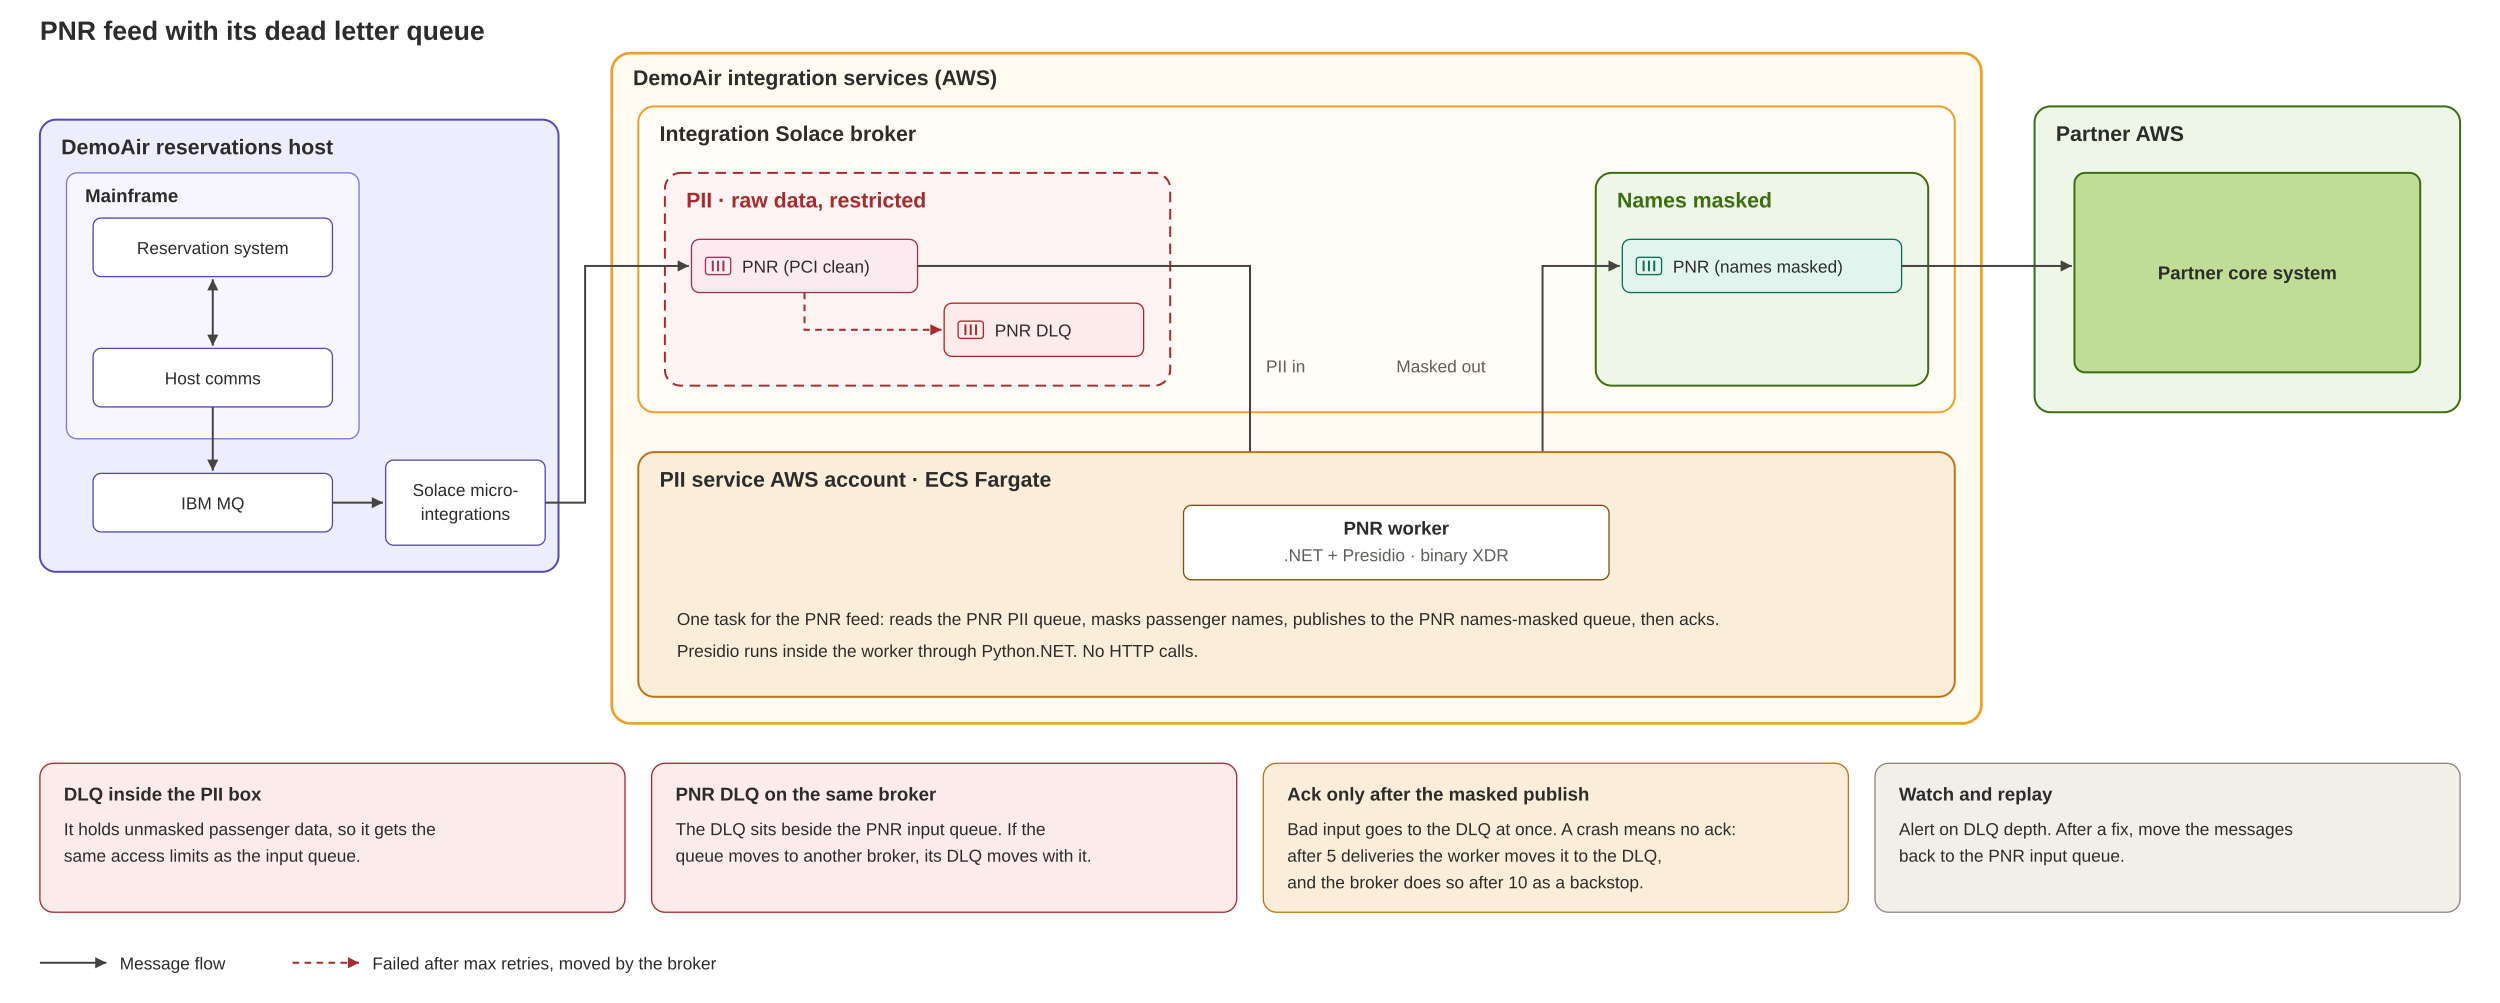
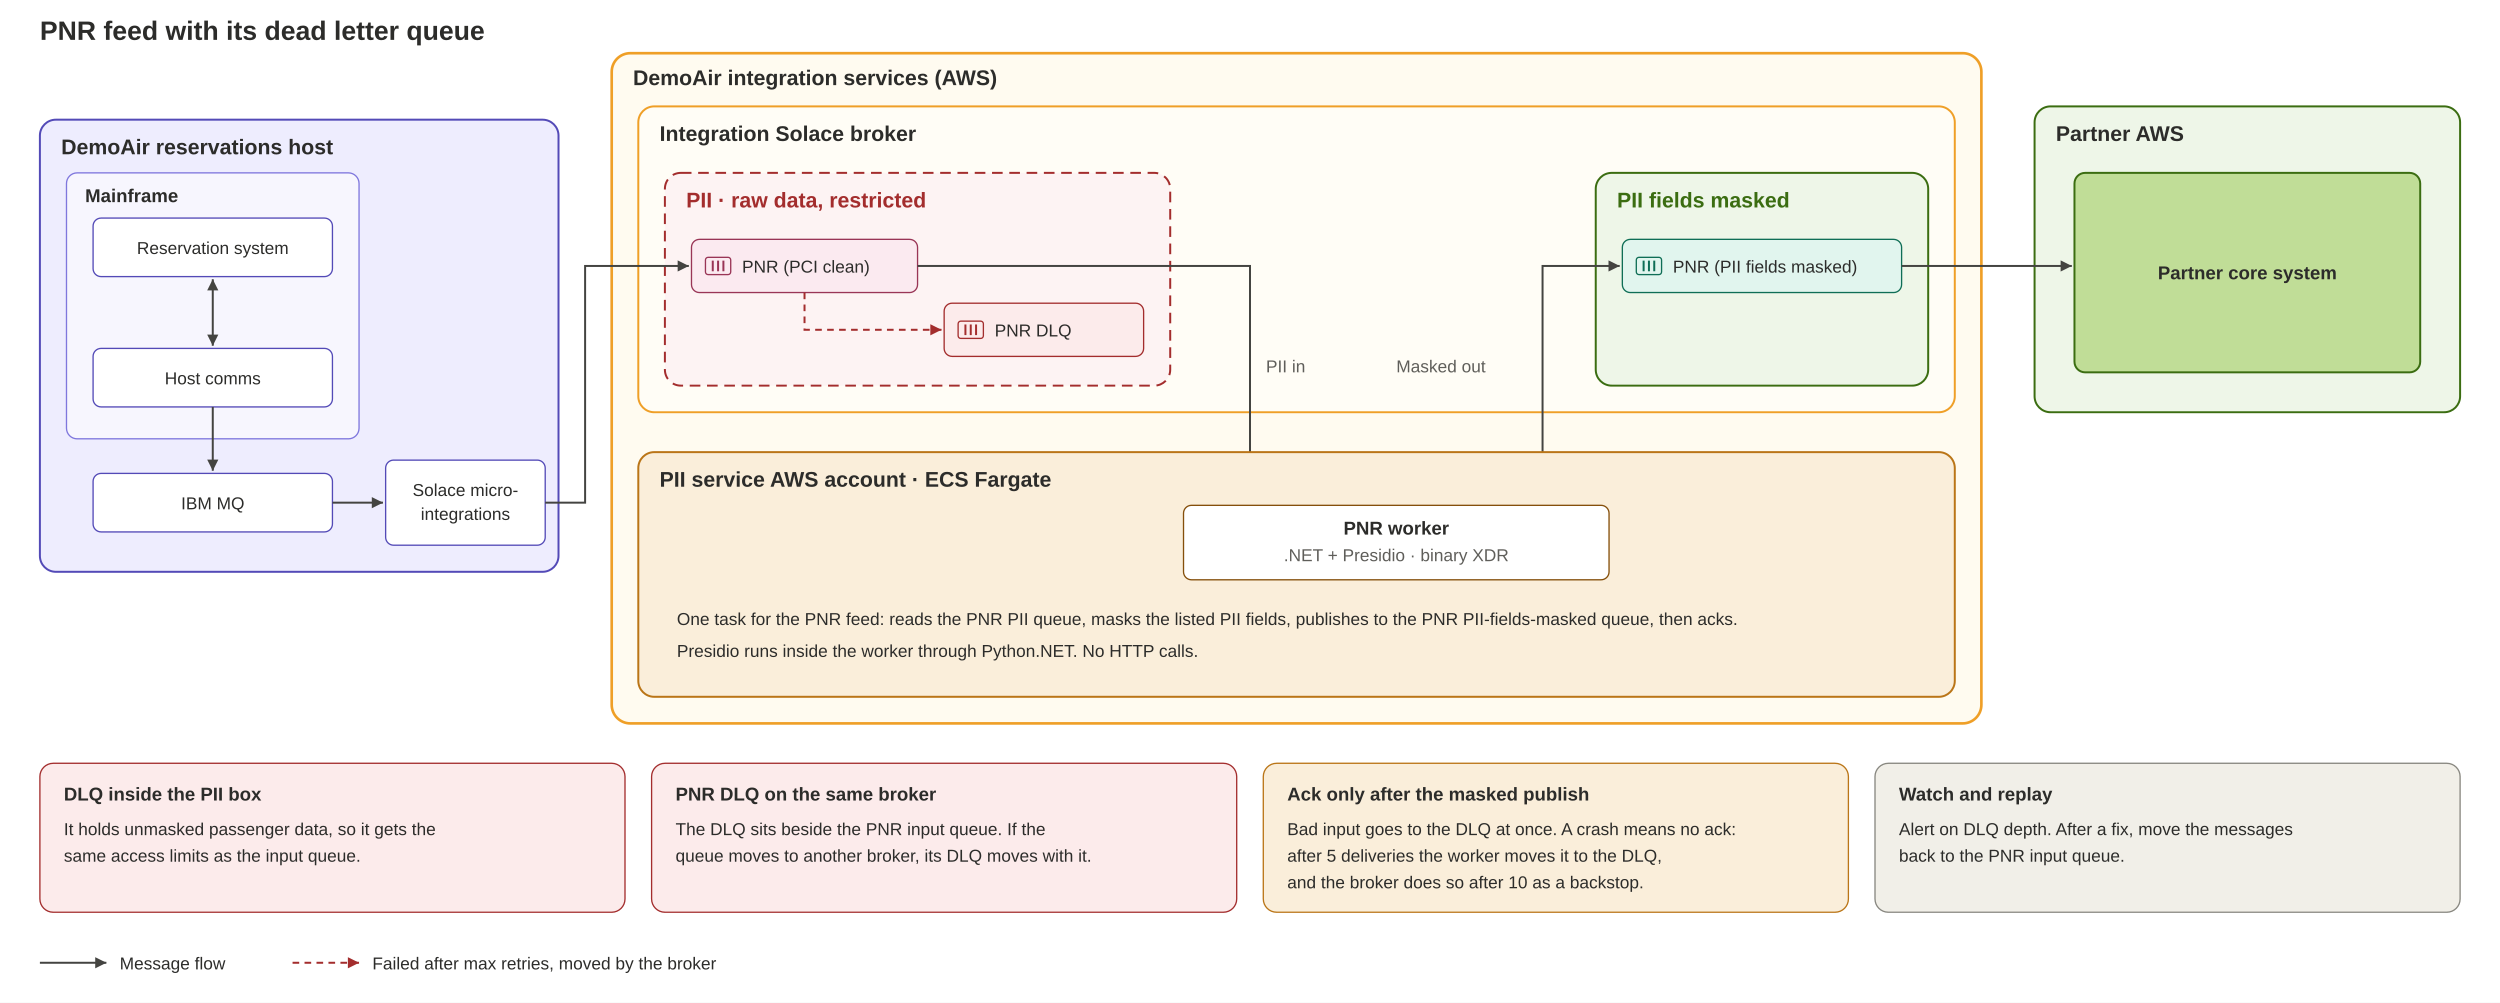
<svg xmlns="http://www.w3.org/2000/svg" viewBox="0 0 1880 754" role="img" aria-labelledby="title desc">
  <defs>
    <marker id="a" viewBox="0 0 10 10" refX="9" refY="5" markerWidth="7" markerHeight="7" orient="auto-start-reverse">
      <path d="M1 1L9 5L1 9z" fill="#444441" />
    </marker>
    <marker id="r" viewBox="0 0 10 10" refX="9" refY="5" markerWidth="7" markerHeight="7" orient="auto-start-reverse">
      <path d="M1 1L9 5L1 9z" fill="#A32D2D" />
    </marker>
    <symbol id="q" viewBox="0 0 20 14">
      <rect x="0.5" y="0.5" width="19" height="13" rx="2" fill="none" stroke="currentColor" />
      <path d="M6 3V11M10 3V11M14 3V11" stroke="currentColor" stroke-width="1.5" />
    </symbol>
    <style>
text{font-family:'Segoe UI',Arial,sans-serif;fill:#2C2C2A}
.h{font-size:16px;font-weight:600}
.t{font-size:14px;font-weight:600}
.s{font-size:13px}
.m{font-size:13px;fill:#5F5E5A}
.ln{fill:none;stroke:#444441;stroke-width:1.5}
.dl{fill:none;stroke:#A32D2D;stroke-width:1.5;stroke-dasharray:5 4}
.iq rect{fill:#FBEAF0;stroke:#993556}.iq{color:#993556}
.dq rect{fill:#FCEBEB;stroke:#A32D2D}.dq{color:#A32D2D}
.cq rect{fill:#E1F5EE;stroke:#0F6E56}.cq{color:#0F6E56}
.ap rect{fill:#FFFFFF;stroke:#534AB7}
.wk rect{fill:#FFFFFF;stroke:#854F0B}
</style>
  </defs>
  <rect width="1880" height="754" fill="#FFFFFF" />
  <text class="h" x="30" y="30" style="font-size:20px">PNR feed with its dead letter queue</text>
  <rect x="30" y="90" width="390" height="340" rx="12" fill="#EEEDFE" stroke="#534AB7" stroke-width="1.5" />
  <text class="h" x="46" y="116">DemoAir reservations host</text>
  <rect x="50" y="130" width="220" height="200" rx="8" fill="#F7F6FE" stroke="#7F77DD" />
  <text class="t" x="64" y="152">Mainframe</text>
  <g class="ap">
    <rect x="70" y="164" width="180" height="44" rx="6" />
    <text class="s" x="160" y="191" text-anchor="middle">Reservation system</text>
  </g>
  <g class="ap">
    <rect x="70" y="262" width="180" height="44" rx="6" />
    <text class="s" x="160" y="289" text-anchor="middle">Host comms</text>
  </g>
  <g class="ap">
    <rect x="70" y="356" width="180" height="44" rx="6" />
    <text class="s" x="160" y="383" text-anchor="middle">IBM MQ</text>
  </g>
  <g class="ap">
    <rect x="290" y="346" width="120" height="64" rx="6" />
    <text class="s" x="350" y="373" text-anchor="middle">Solace micro-</text>
    <text class="s" x="350" y="391" text-anchor="middle">integrations</text>
  </g>
  <path class="ln" d="M160 210V260" marker-start="url(#a)" marker-end="url(#a)" />
  <path class="ln" d="M160 306V354" marker-end="url(#a)" />
  <path class="ln" d="M250 378H288" marker-end="url(#a)" />
  <rect x="460" y="40" width="1030" height="504" rx="14" fill="#FFFBF0" stroke="#EF9F27" stroke-width="2" />
  <text class="h" x="476" y="64">DemoAir integration services (AWS)</text>
  <rect x="480" y="80" width="990" height="230" rx="12" fill="#FFFDF6" stroke="#EF9F27" stroke-width="1.5" />
  <text class="h" x="496" y="106">Integration Solace broker</text>
  <rect x="500" y="130" width="380" height="160" rx="12" fill="#FDF3F3" stroke="#A32D2D" stroke-width="1.5" stroke-dasharray="8 5" />
  <text class="h" x="516" y="156" style="fill:#A32D2D">PII · raw data, restricted</text>
  <g class="iq">
    <rect x="520" y="180" width="170" height="40" rx="6" />
    <use href="#q" x="530" y="193" width="20" height="14" />
    <text class="s" x="558" y="205">PNR (PCI clean)</text>
  </g>
  <g class="dq">
    <rect x="710" y="228" width="150" height="40" rx="6" />
    <use href="#q" x="720" y="241" width="20" height="14" />
    <text class="s" x="748" y="253">PNR DLQ</text>
  </g>
  <path class="dl" d="M605 220V248H708" marker-end="url(#r)" />
  <rect x="1200" y="130" width="250" height="160" rx="12" fill="#EEF6E8" stroke="#3B6D11" stroke-width="1.5" />
-   <text class="h" x="1216" y="156" style="fill:#3B6D11">Names masked</text>
+   <text class="h" x="1216" y="156" style="fill:#3B6D11">PII fields masked</text>
  <g class="cq">
    <rect x="1220" y="180" width="210" height="40" rx="6" />
    <use href="#q" x="1230" y="193" width="20" height="14" />
-     <text class="s" x="1258" y="205">PNR (names masked)</text>
+     <text class="s" x="1258" y="205">PNR (PII fields masked)</text>
  </g>
  <path class="ln" d="M410 378H440V200H518" marker-end="url(#a)" />
  <path class="ln" d="M690 200H940V378" marker-end="url(#a)" />
  <text class="m" x="952" y="280">PII in</text>
  <path class="ln" d="M1160 380V200H1218" marker-end="url(#a)" />
  <text class="m" x="1050" y="280">Masked out</text>
  <rect x="480" y="340" width="990" height="184" rx="12" fill="#FAEEDA" stroke="#BA7517" stroke-width="1.5" />
  <text class="h" x="496" y="366">PII service AWS account · ECS Fargate</text>
  <g class="wk">
    <rect x="890" y="380" width="320" height="56" rx="6" />
    <text class="t" x="1050" y="402" text-anchor="middle">PNR worker</text>
    <text class="m" x="1050" y="422" text-anchor="middle">.NET + Presidio · binary XDR</text>
  </g>
-   <text class="s" x="509" y="470">One task for the PNR feed: reads the PNR PII queue, masks passenger names, publishes to the PNR names-masked queue, then acks.</text>
+   <text class="s" x="509" y="470">One task for the PNR feed: reads the PNR PII queue, masks the listed PII fields, publishes to the PNR PII-fields-masked queue, then acks.</text>
  <text class="s" x="509" y="494">Presidio runs inside the worker through Python.NET. No HTTP calls.</text>
  <rect x="1530" y="80" width="320" height="230" rx="12" fill="#EEF6E8" stroke="#3B6D11" stroke-width="1.5" />
  <text class="h" x="1546" y="106">Partner AWS</text>
  <rect x="1560" y="130" width="260" height="150" rx="8" fill="#C0DD97" stroke="#3B6D11" stroke-width="1.5" />
  <text class="t" x="1690" y="210" text-anchor="middle">Partner core system</text>
  <path class="ln" d="M1430 200H1558" marker-end="url(#a)" />
  <rect x="30" y="574" width="440" height="112" rx="10" fill="#FCEBEB" stroke="#A32D2D" />
  <text class="t" x="48" y="602">DLQ inside the PII box</text>
  <text class="s" x="48" y="628">It holds unmasked passenger data, so it gets the</text>
  <text class="s" x="48" y="648">same access limits as the input queue.</text>
  <rect x="490" y="574" width="440" height="112" rx="10" fill="#FCEBEB" stroke="#A32D2D" />
  <text class="t" x="508" y="602">PNR DLQ on the same broker</text>
  <text class="s" x="508" y="628">The DLQ sits beside the PNR input queue. If the</text>
  <text class="s" x="508" y="648">queue moves to another broker, its DLQ moves with it.</text>
  <rect x="950" y="574" width="440" height="112" rx="10" fill="#FAEEDA" stroke="#BA7517" />
  <text class="t" x="968" y="602">Ack only after the masked publish</text>
  <text class="s" x="968" y="628">Bad input goes to the DLQ at once. A crash means no ack:</text>
  <text class="s" x="968" y="648">after 5 deliveries the worker moves it to the DLQ,</text>
  <text class="s" x="968" y="668">and the broker does so after 10 as a backstop.</text>
  <rect x="1410" y="574" width="440" height="112" rx="10" fill="#F1EFE8" stroke="#888780" />
  <text class="t" x="1428" y="602">Watch and replay</text>
  <text class="s" x="1428" y="628">Alert on DLQ depth. After a fix, move the messages</text>
  <text class="s" x="1428" y="648">back to the PNR input queue.</text>
  <path class="ln" d="M30 724H80" marker-end="url(#a)" />
  <text class="s" x="90" y="729">Message flow</text>
  <path class="dl" d="M220 724H270" marker-end="url(#r)" />
  <text class="s" x="280" y="729">Failed after max retries, moved by the broker</text>
</svg>
